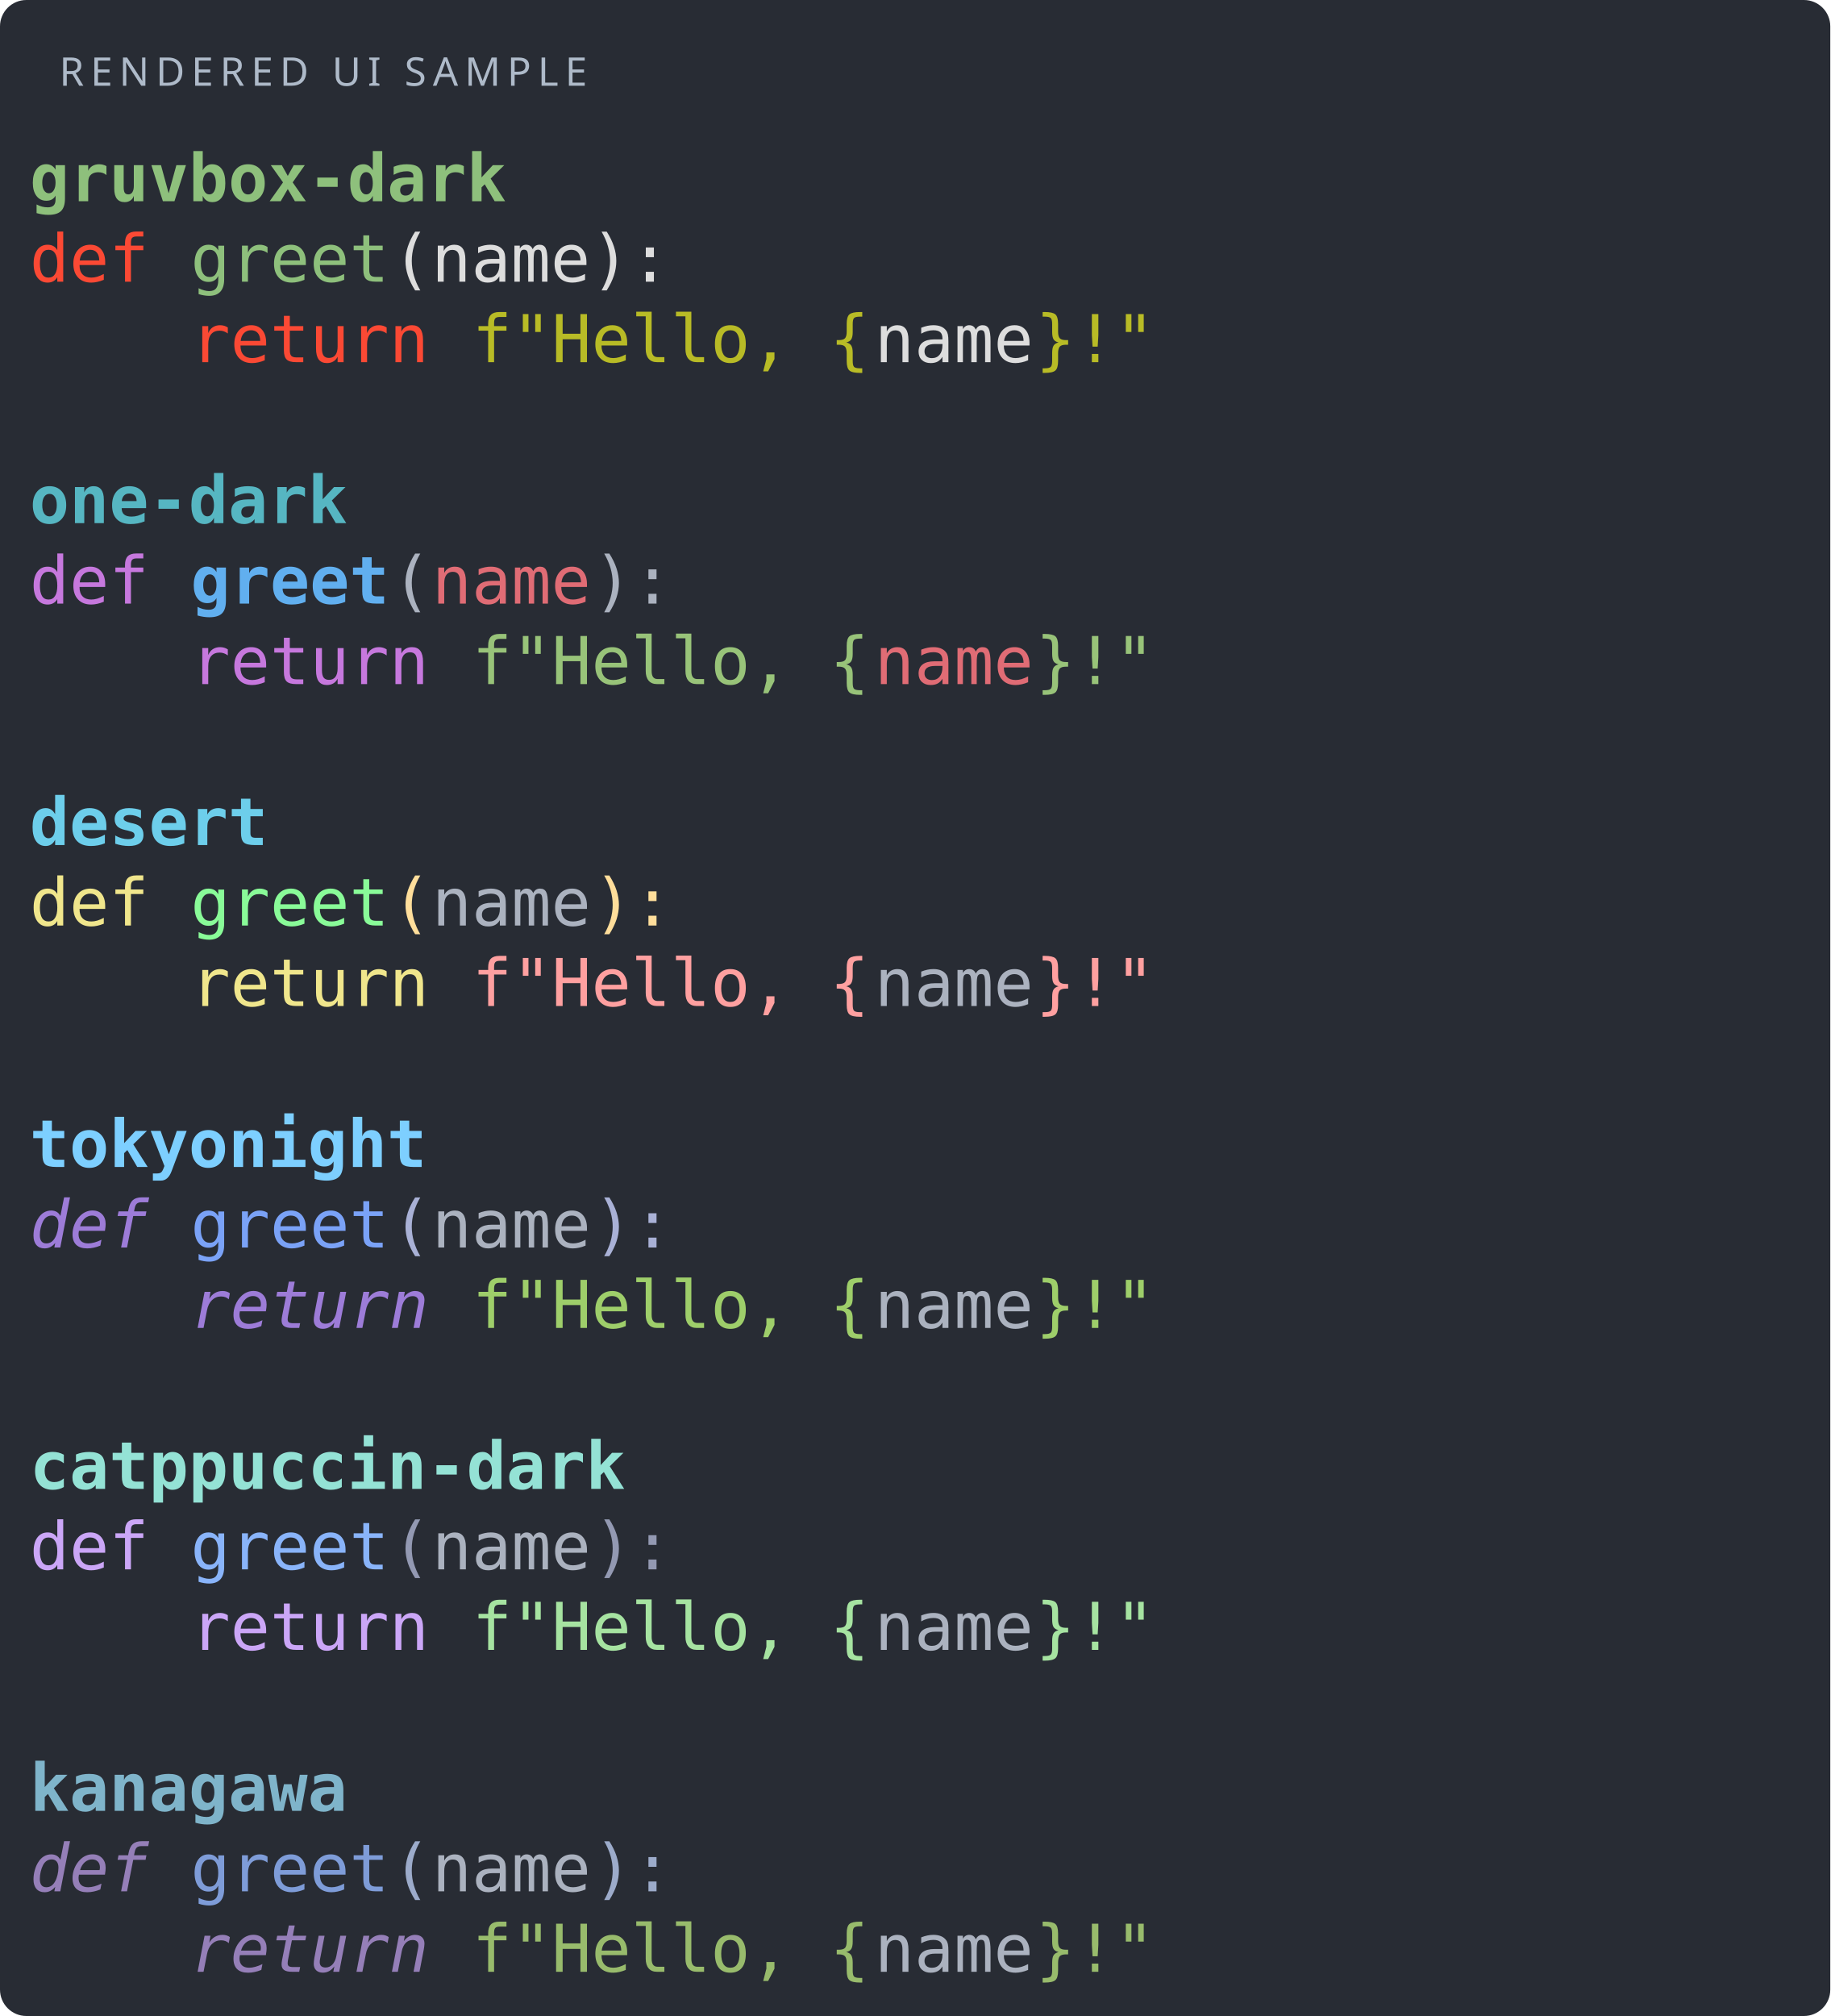
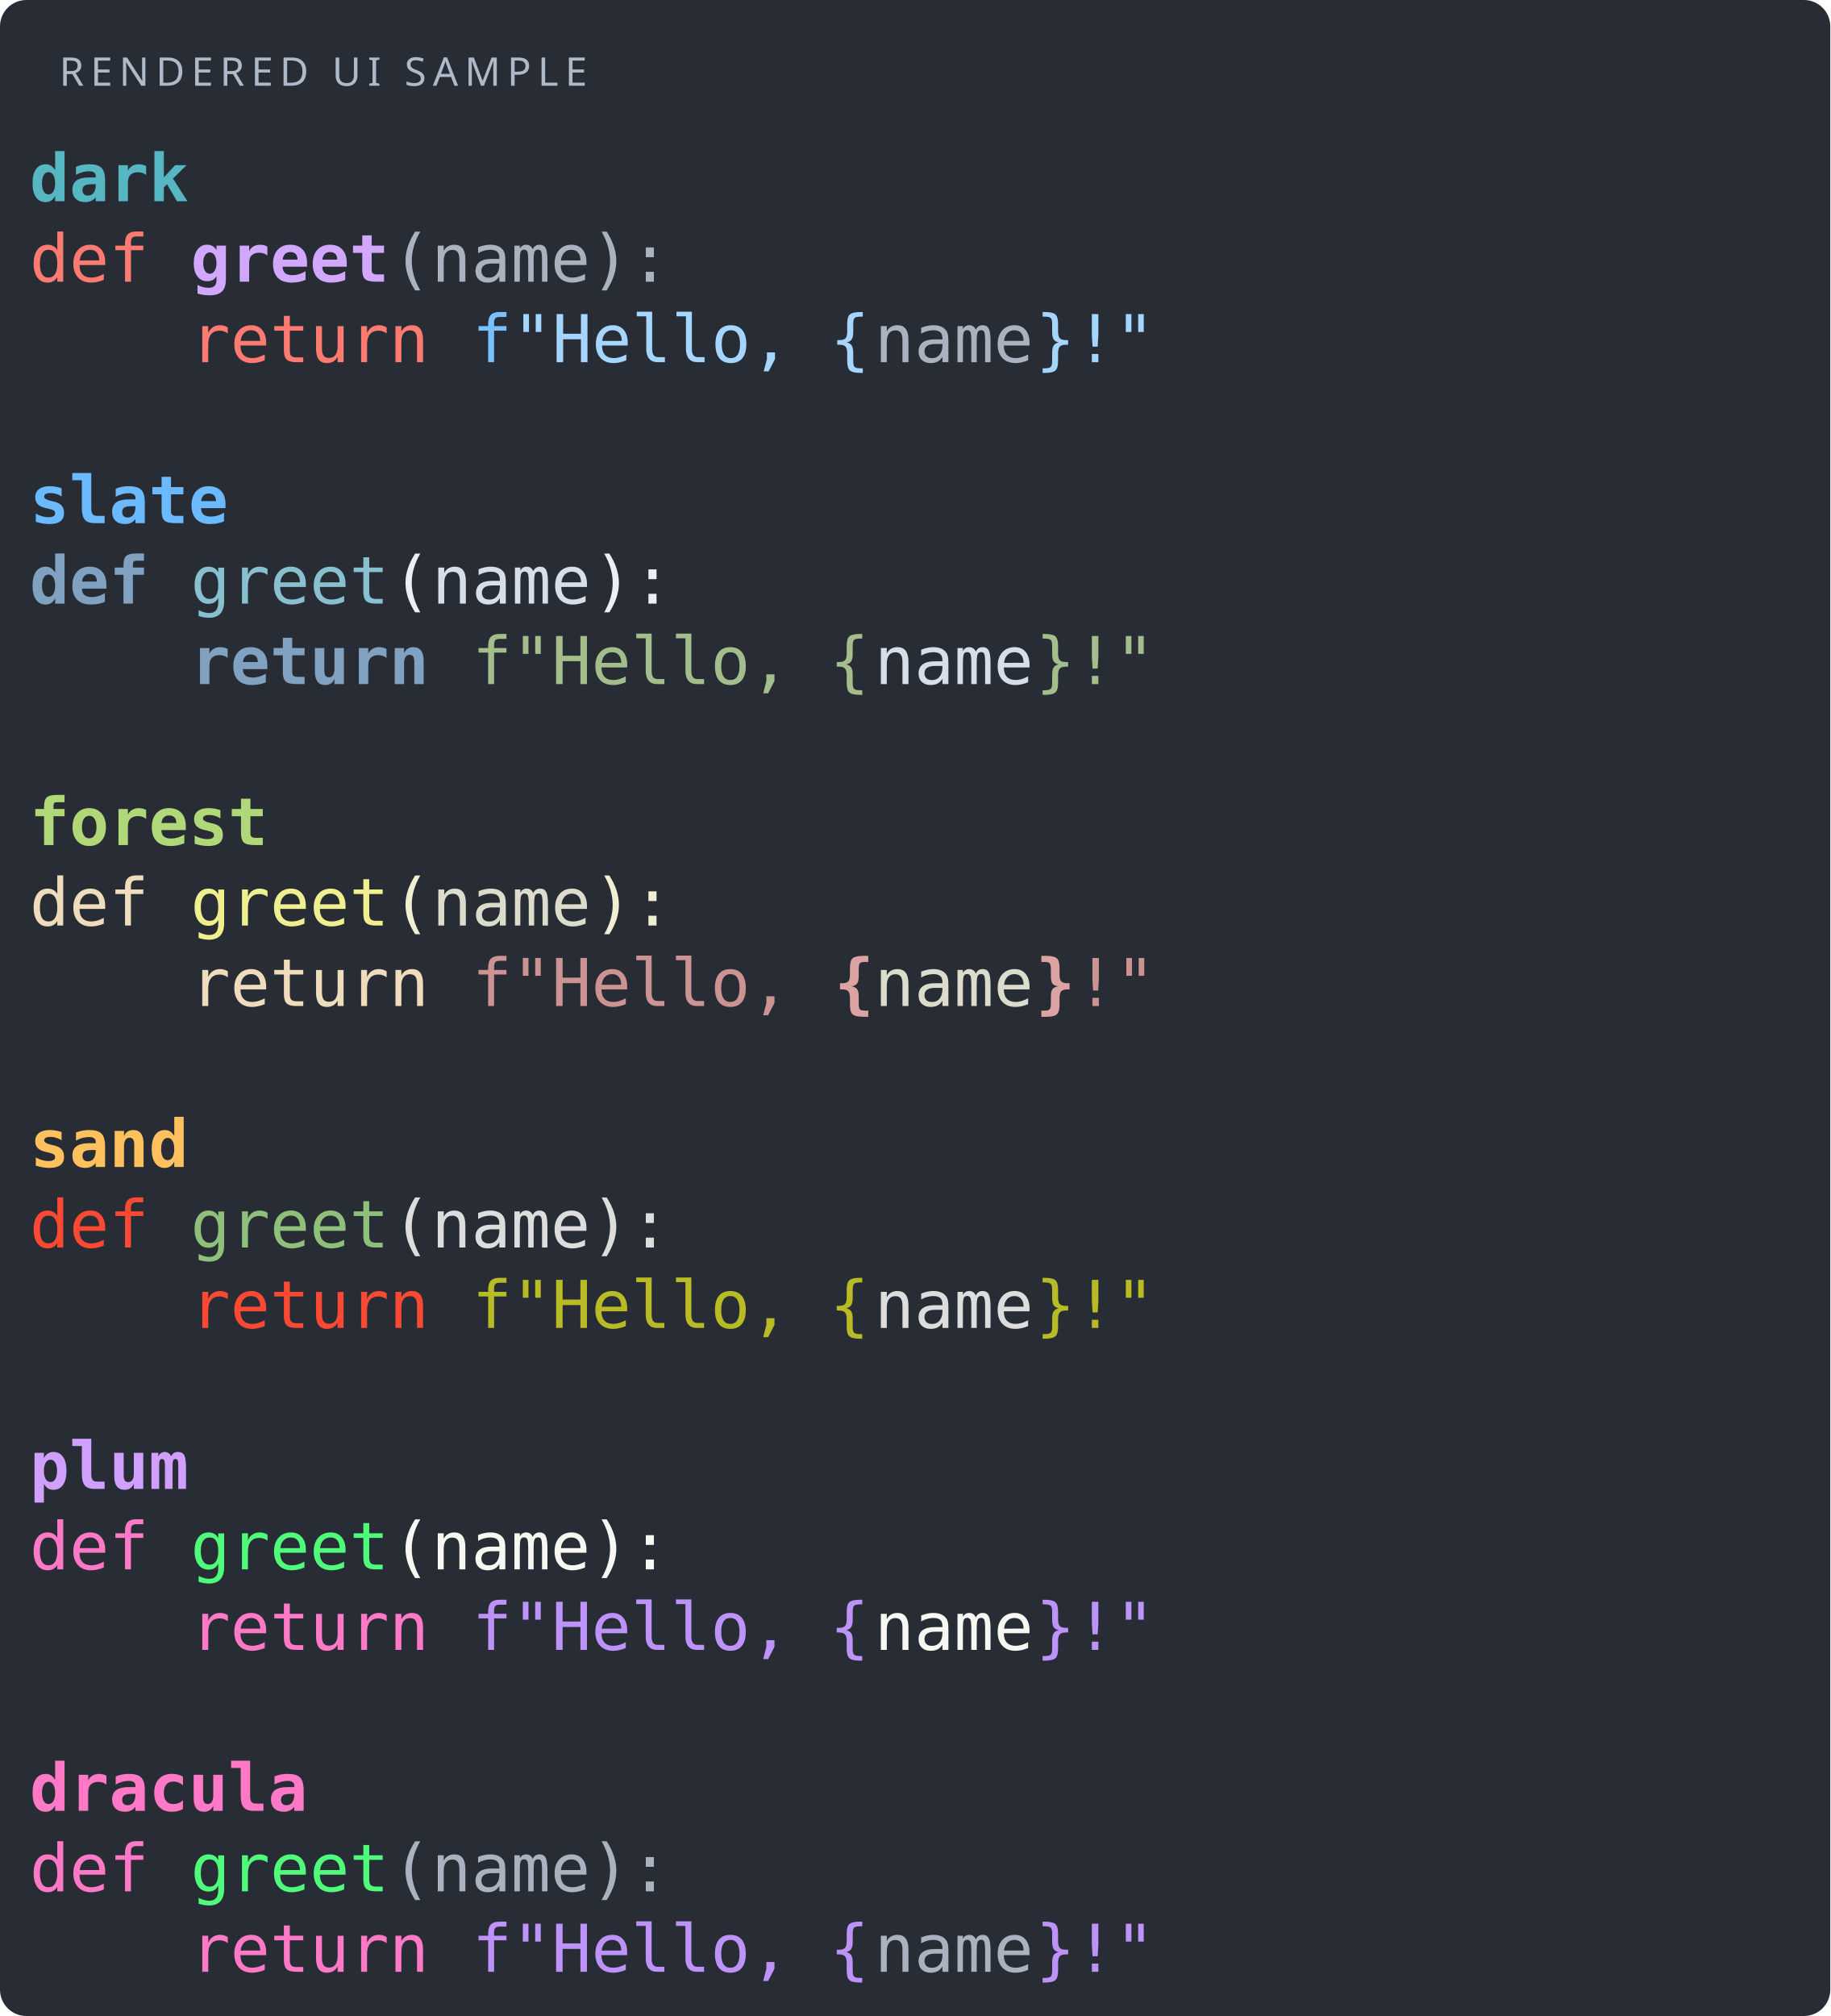
<svg xmlns="http://www.w3.org/2000/svg" viewBox="0 0 555 611.2">
  <style>
.appearance-colors-matrix {font-family:monospace;font-size:20px;line-height:24.4px}
- .appearance-colors-r1 { fill: #8ec07c;font-weight: bold }
+ .appearance-colors-r1 { fill: #56b6c2;font-weight: bold }
.appearance-colors-r2 { fill: #abb2bf }
- .appearance-colors-r3 { fill: #fb4934 }
- .appearance-colors-r4 { fill: #8ec07c }
- .appearance-colors-r5 { fill: #dddddd }
- .appearance-colors-r6 { fill: #b8bb26 }
- .appearance-colors-r7 { fill: #56b6c2;font-weight: bold }
- .appearance-colors-r8 { fill: #c678dd }
- .appearance-colors-r9 { fill: #61afef;font-weight: bold }
- .appearance-colors-r10 { fill: #e06c75 }
- .appearance-colors-r11 { fill: #98c379 }
- .appearance-colors-r12 { fill: #6dceeb;font-weight: bold }
- .appearance-colors-r13 { fill: #f0e68c }
- .appearance-colors-r14 { fill: #89fb98 }
- .appearance-colors-r15 { fill: #ffde9b }
- .appearance-colors-r16 { fill: #ffa0a0 }
- .appearance-colors-r17 { fill: #7dcfff;font-weight: bold }
- .appearance-colors-r18 { fill: #9d7cd8;font-style: italic; }
- .appearance-colors-r19 { fill: #7aa2f7 }
- .appearance-colors-r20 { fill: #a9b1d6 }
- .appearance-colors-r21 { fill: #9ece6a }
- .appearance-colors-r22 { fill: #94e2d5;font-weight: bold }
- .appearance-colors-r23 { fill: #cba6f7 }
- .appearance-colors-r24 { fill: #89b4fa }
- .appearance-colors-r25 { fill: #9399b2 }
- .appearance-colors-r26 { fill: #a6e3a1 }
- .appearance-colors-r27 { fill: #7fb4ca;font-weight: bold }
- .appearance-colors-r28 { fill: #957fb8;font-style: italic; }
- .appearance-colors-r29 { fill: #7e9cd8 }
- .appearance-colors-r30 { fill: #9cabca }
- .appearance-colors-r31 { fill: #98bb6c }
+ .appearance-colors-r3 { fill: #ff7b72 }
+ .appearance-colors-r4 { fill: #d2a8ff;font-weight: bold }
+ .appearance-colors-r5 { fill: #79c0ff }
+ .appearance-colors-r6 { fill: #a5d6ff }
+ .appearance-colors-r7 { fill: #6bb9ff;font-weight: bold }
+ .appearance-colors-r8 { fill: #81a1c1;font-weight: bold }
+ .appearance-colors-r9 { fill: #88c0d0 }
+ .appearance-colors-r10 { fill: #eceff4 }
+ .appearance-colors-r11 { fill: #d8dee9 }
+ .appearance-colors-r12 { fill: #a3be8c }
+ .appearance-colors-r13 { fill: #b1d878;font-weight: bold }
+ .appearance-colors-r14 { fill: #efdcbc }
+ .appearance-colors-r15 { fill: #efef8f }
+ .appearance-colors-r16 { fill: #f0efd0 }
+ .appearance-colors-r17 { fill: #dcdccc }
+ .appearance-colors-r18 { fill: #cc9393 }
+ .appearance-colors-r19 { fill: #dca3a3;font-weight: bold }
+ .appearance-colors-r20 { fill: #ffc15e;font-weight: bold }
+ .appearance-colors-r21 { fill: #fb4934 }
+ .appearance-colors-r22 { fill: #8ec07c }
+ .appearance-colors-r23 { fill: #dddddd }
+ .appearance-colors-r24 { fill: #b8bb26 }
+ .appearance-colors-r25 { fill: #d1a0ff;font-weight: bold }
+ .appearance-colors-r26 { fill: #ff79c6 }
+ .appearance-colors-r27 { fill: #50fa7b }
+ .appearance-colors-r28 { fill: #f8f8f2 }
+ .appearance-colors-r29 { fill: #bd93f9 }
+ .appearance-colors-r30 { fill: #ff79c6;font-weight: bold }
</style>
  <defs>
    <clipPath id="appearance-colors-clip-terminal">
      <rect width="535.8" height="560.2" />
    </clipPath>
    <clipPath id="appearance-colors-line-0">
      <rect x="0" y="1.5" width="536.8" height="24.65" />
    </clipPath>
    <clipPath id="appearance-colors-line-1">
      <rect x="0" y="25.9" width="536.8" height="24.65" />
    </clipPath>
    <clipPath id="appearance-colors-line-2">
      <rect x="0" y="50.3" width="536.8" height="24.65" />
    </clipPath>
    <clipPath id="appearance-colors-line-3">
      <rect x="0" y="74.7" width="536.8" height="24.65" />
    </clipPath>
    <clipPath id="appearance-colors-line-4">
      <rect x="0" y="99.1" width="536.8" height="24.65" />
    </clipPath>
    <clipPath id="appearance-colors-line-5">
      <rect x="0" y="123.5" width="536.8" height="24.65" />
    </clipPath>
    <clipPath id="appearance-colors-line-6">
      <rect x="0" y="147.9" width="536.8" height="24.65" />
    </clipPath>
    <clipPath id="appearance-colors-line-7">
      <rect x="0" y="172.3" width="536.8" height="24.65" />
    </clipPath>
    <clipPath id="appearance-colors-line-8">
      <rect x="0" y="196.7" width="536.8" height="24.65" />
    </clipPath>
    <clipPath id="appearance-colors-line-9">
      <rect x="0" y="221.1" width="536.8" height="24.65" />
    </clipPath>
    <clipPath id="appearance-colors-line-10">
      <rect x="0" y="245.5" width="536.8" height="24.65" />
    </clipPath>
    <clipPath id="appearance-colors-line-11">
      <rect x="0" y="269.9" width="536.8" height="24.65" />
    </clipPath>
    <clipPath id="appearance-colors-line-12">
      <rect x="0" y="294.3" width="536.8" height="24.65" />
    </clipPath>
    <clipPath id="appearance-colors-line-13">
      <rect x="0" y="318.7" width="536.8" height="24.65" />
    </clipPath>
    <clipPath id="appearance-colors-line-14">
      <rect x="0" y="343.1" width="536.8" height="24.65" />
    </clipPath>
    <clipPath id="appearance-colors-line-15">
      <rect x="0" y="367.5" width="536.8" height="24.65" />
    </clipPath>
    <clipPath id="appearance-colors-line-16">
      <rect x="0" y="391.9" width="536.8" height="24.65" />
    </clipPath>
    <clipPath id="appearance-colors-line-17">
      <rect x="0" y="416.3" width="536.8" height="24.65" />
    </clipPath>
    <clipPath id="appearance-colors-line-18">
      <rect x="0" y="440.7" width="536.8" height="24.65" />
    </clipPath>
    <clipPath id="appearance-colors-line-19">
      <rect x="0" y="465.1" width="536.8" height="24.65" />
    </clipPath>
    <clipPath id="appearance-colors-line-20">
      <rect x="0" y="489.5" width="536.8" height="24.65" />
    </clipPath>
    <clipPath id="appearance-colors-line-21">
      <rect x="0" y="513.9" width="536.8" height="24.65" />
    </clipPath>
  </defs>
  <rect width="555" height="611.2" rx="8" fill="#282c34" />
  <text x="18" y="26" fill="#aebac9" font-family="sans-serif" font-size="12" letter-spacing="2">RENDERED UI SAMPLE</text>
  <g transform="translate(9, 41)" clip-path="url(#appearance-colors-clip-terminal)">
    <g class="appearance-colors-matrix">
-       <text class="appearance-colors-r1" x="0" y="20" textLength="146.4" clip-path="url(#appearance-colors-line-0)">gruvbox-dark</text>
+       <text class="appearance-colors-r1" x="0" y="20" textLength="48.8" clip-path="url(#appearance-colors-line-0)">dark</text>
      <text class="appearance-colors-r2" x="536.8" y="20" textLength="12.2" clip-path="url(#appearance-colors-line-0)">
</text>
      <text class="appearance-colors-r3" x="0" y="44.4" textLength="36.6" clip-path="url(#appearance-colors-line-1)">def</text>
      <text class="appearance-colors-r4" x="48.8" y="44.4" textLength="61" clip-path="url(#appearance-colors-line-1)">greet</text>
-       <text class="appearance-colors-r5" x="109.8" y="44.4" textLength="85.4" clip-path="url(#appearance-colors-line-1)">(name):</text>
+       <text class="appearance-colors-r2" x="109.8" y="44.4" textLength="85.4" clip-path="url(#appearance-colors-line-1)">(name):</text>
      <text class="appearance-colors-r2" x="536.8" y="44.4" textLength="12.2" clip-path="url(#appearance-colors-line-1)">
</text>
      <text class="appearance-colors-r3" x="48.8" y="68.8" textLength="73.2" clip-path="url(#appearance-colors-line-2)">return</text>
-       <text class="appearance-colors-r6" x="134.2" y="68.8" textLength="122" clip-path="url(#appearance-colors-line-2)">f"Hello, {</text>
-       <text class="appearance-colors-r5" x="256.2" y="68.8" textLength="48.8" clip-path="url(#appearance-colors-line-2)">name</text>
+       <text class="appearance-colors-r5" x="134.2" y="68.8" textLength="12.2" clip-path="url(#appearance-colors-line-2)">f</text>
+       <text class="appearance-colors-r6" x="146.4" y="68.8" textLength="109.8" clip-path="url(#appearance-colors-line-2)">"Hello, {</text>
+       <text class="appearance-colors-r2" x="256.2" y="68.8" textLength="48.8" clip-path="url(#appearance-colors-line-2)">name</text>
      <text class="appearance-colors-r6" x="305" y="68.8" textLength="36.6" clip-path="url(#appearance-colors-line-2)">}!"</text>
      <text class="appearance-colors-r2" x="536.8" y="68.8" textLength="12.2" clip-path="url(#appearance-colors-line-2)">
</text>
      <text class="appearance-colors-r2" x="536.8" y="93.2" textLength="12.2" clip-path="url(#appearance-colors-line-3)">
</text>
-       <text class="appearance-colors-r7" x="0" y="117.6" textLength="97.6" clip-path="url(#appearance-colors-line-4)">one-dark</text>
+       <text class="appearance-colors-r7" x="0" y="117.6" textLength="61" clip-path="url(#appearance-colors-line-4)">slate</text>
      <text class="appearance-colors-r2" x="536.8" y="117.6" textLength="12.2" clip-path="url(#appearance-colors-line-4)">
</text>
      <text class="appearance-colors-r8" x="0" y="142" textLength="36.6" clip-path="url(#appearance-colors-line-5)">def</text>
      <text class="appearance-colors-r9" x="48.8" y="142" textLength="61" clip-path="url(#appearance-colors-line-5)">greet</text>
-       <text class="appearance-colors-r2" x="109.8" y="142" textLength="12.2" clip-path="url(#appearance-colors-line-5)">(</text>
-       <text class="appearance-colors-r10" x="122" y="142" textLength="48.8" clip-path="url(#appearance-colors-line-5)">name</text>
-       <text class="appearance-colors-r2" x="170.8" y="142" textLength="24.4" clip-path="url(#appearance-colors-line-5)">):</text>
+       <text class="appearance-colors-r10" x="109.8" y="142" textLength="12.2" clip-path="url(#appearance-colors-line-5)">(</text>
+       <text class="appearance-colors-r11" x="122" y="142" textLength="48.8" clip-path="url(#appearance-colors-line-5)">name</text>
+       <text class="appearance-colors-r10" x="170.8" y="142" textLength="24.4" clip-path="url(#appearance-colors-line-5)">):</text>
      <text class="appearance-colors-r2" x="536.8" y="142" textLength="12.2" clip-path="url(#appearance-colors-line-5)">
</text>
      <text class="appearance-colors-r8" x="48.8" y="166.4" textLength="73.2" clip-path="url(#appearance-colors-line-6)">return</text>
-       <text class="appearance-colors-r11" x="134.2" y="166.4" textLength="122" clip-path="url(#appearance-colors-line-6)">f"Hello, {</text>
-       <text class="appearance-colors-r10" x="256.2" y="166.4" textLength="48.8" clip-path="url(#appearance-colors-line-6)">name</text>
-       <text class="appearance-colors-r11" x="305" y="166.4" textLength="36.6" clip-path="url(#appearance-colors-line-6)">}!"</text>
+       <text class="appearance-colors-r12" x="134.2" y="166.4" textLength="122" clip-path="url(#appearance-colors-line-6)">f"Hello, {</text>
+       <text class="appearance-colors-r11" x="256.2" y="166.4" textLength="48.8" clip-path="url(#appearance-colors-line-6)">name</text>
+       <text class="appearance-colors-r12" x="305" y="166.4" textLength="36.6" clip-path="url(#appearance-colors-line-6)">}!"</text>
      <text class="appearance-colors-r2" x="536.8" y="166.4" textLength="12.2" clip-path="url(#appearance-colors-line-6)">
</text>
      <text class="appearance-colors-r2" x="536.8" y="190.8" textLength="12.2" clip-path="url(#appearance-colors-line-7)">
</text>
-       <text class="appearance-colors-r12" x="0" y="215.2" textLength="73.2" clip-path="url(#appearance-colors-line-8)">desert</text>
+       <text class="appearance-colors-r13" x="0" y="215.2" textLength="73.2" clip-path="url(#appearance-colors-line-8)">forest</text>
      <text class="appearance-colors-r2" x="536.8" y="215.2" textLength="12.2" clip-path="url(#appearance-colors-line-8)">
</text>
-       <text class="appearance-colors-r13" x="0" y="239.6" textLength="36.6" clip-path="url(#appearance-colors-line-9)">def</text>
-       <text class="appearance-colors-r14" x="48.8" y="239.6" textLength="61" clip-path="url(#appearance-colors-line-9)">greet</text>
-       <text class="appearance-colors-r15" x="109.8" y="239.6" textLength="12.2" clip-path="url(#appearance-colors-line-9)">(</text>
-       <text class="appearance-colors-r2" x="122" y="239.6" textLength="48.8" clip-path="url(#appearance-colors-line-9)">name</text>
-       <text class="appearance-colors-r15" x="170.8" y="239.6" textLength="24.4" clip-path="url(#appearance-colors-line-9)">):</text>
+       <text class="appearance-colors-r14" x="0" y="239.6" textLength="36.6" clip-path="url(#appearance-colors-line-9)">def</text>
+       <text class="appearance-colors-r15" x="48.8" y="239.6" textLength="61" clip-path="url(#appearance-colors-line-9)">greet</text>
+       <text class="appearance-colors-r16" x="109.8" y="239.6" textLength="12.2" clip-path="url(#appearance-colors-line-9)">(</text>
+       <text class="appearance-colors-r17" x="122" y="239.6" textLength="48.8" clip-path="url(#appearance-colors-line-9)">name</text>
+       <text class="appearance-colors-r16" x="170.8" y="239.6" textLength="24.4" clip-path="url(#appearance-colors-line-9)">):</text>
      <text class="appearance-colors-r2" x="536.8" y="239.6" textLength="12.2" clip-path="url(#appearance-colors-line-9)">
</text>
-       <text class="appearance-colors-r13" x="48.8" y="264" textLength="73.2" clip-path="url(#appearance-colors-line-10)">return</text>
-       <text class="appearance-colors-r16" x="134.2" y="264" textLength="122" clip-path="url(#appearance-colors-line-10)">f"Hello, {</text>
-       <text class="appearance-colors-r2" x="256.2" y="264" textLength="48.8" clip-path="url(#appearance-colors-line-10)">name</text>
-       <text class="appearance-colors-r16" x="305" y="264" textLength="36.6" clip-path="url(#appearance-colors-line-10)">}!"</text>
+       <text class="appearance-colors-r14" x="48.8" y="264" textLength="73.2" clip-path="url(#appearance-colors-line-10)">return</text>
+       <text class="appearance-colors-r18" x="134.2" y="264" textLength="109.8" clip-path="url(#appearance-colors-line-10)">f"Hello, </text>
+       <text class="appearance-colors-r19" x="244" y="264" textLength="12.2" clip-path="url(#appearance-colors-line-10)">{</text>
+       <text class="appearance-colors-r17" x="256.2" y="264" textLength="48.8" clip-path="url(#appearance-colors-line-10)">name</text>
+       <text class="appearance-colors-r19" x="305" y="264" textLength="12.2" clip-path="url(#appearance-colors-line-10)">}</text>
+       <text class="appearance-colors-r18" x="317.2" y="264" textLength="24.4" clip-path="url(#appearance-colors-line-10)">!"</text>
      <text class="appearance-colors-r2" x="536.8" y="264" textLength="12.2" clip-path="url(#appearance-colors-line-10)">
</text>
      <text class="appearance-colors-r2" x="536.8" y="288.4" textLength="12.2" clip-path="url(#appearance-colors-line-11)">
</text>
-       <text class="appearance-colors-r17" x="0" y="312.8" textLength="122" clip-path="url(#appearance-colors-line-12)">tokyonight</text>
+       <text class="appearance-colors-r20" x="0" y="312.8" textLength="48.8" clip-path="url(#appearance-colors-line-12)">sand</text>
      <text class="appearance-colors-r2" x="536.8" y="312.8" textLength="12.2" clip-path="url(#appearance-colors-line-12)">
</text>
-       <text class="appearance-colors-r18" x="0" y="337.2" textLength="36.6" clip-path="url(#appearance-colors-line-13)">def</text>
-       <text class="appearance-colors-r19" x="48.8" y="337.2" textLength="61" clip-path="url(#appearance-colors-line-13)">greet</text>
-       <text class="appearance-colors-r20" x="109.8" y="337.2" textLength="12.2" clip-path="url(#appearance-colors-line-13)">(</text>
-       <text class="appearance-colors-r2" x="122" y="337.2" textLength="48.8" clip-path="url(#appearance-colors-line-13)">name</text>
-       <text class="appearance-colors-r20" x="170.8" y="337.2" textLength="24.4" clip-path="url(#appearance-colors-line-13)">):</text>
+       <text class="appearance-colors-r21" x="0" y="337.2" textLength="36.6" clip-path="url(#appearance-colors-line-13)">def</text>
+       <text class="appearance-colors-r22" x="48.8" y="337.2" textLength="61" clip-path="url(#appearance-colors-line-13)">greet</text>
+       <text class="appearance-colors-r23" x="109.8" y="337.2" textLength="85.4" clip-path="url(#appearance-colors-line-13)">(name):</text>
      <text class="appearance-colors-r2" x="536.8" y="337.2" textLength="12.2" clip-path="url(#appearance-colors-line-13)">
</text>
-       <text class="appearance-colors-r18" x="48.8" y="361.6" textLength="73.2" clip-path="url(#appearance-colors-line-14)">return</text>
-       <text class="appearance-colors-r21" x="134.2" y="361.6" textLength="122" clip-path="url(#appearance-colors-line-14)">f"Hello, {</text>
-       <text class="appearance-colors-r2" x="256.2" y="361.6" textLength="48.8" clip-path="url(#appearance-colors-line-14)">name</text>
-       <text class="appearance-colors-r21" x="305" y="361.6" textLength="36.6" clip-path="url(#appearance-colors-line-14)">}!"</text>
+       <text class="appearance-colors-r21" x="48.8" y="361.6" textLength="73.2" clip-path="url(#appearance-colors-line-14)">return</text>
+       <text class="appearance-colors-r24" x="134.2" y="361.6" textLength="122" clip-path="url(#appearance-colors-line-14)">f"Hello, {</text>
+       <text class="appearance-colors-r23" x="256.2" y="361.6" textLength="48.8" clip-path="url(#appearance-colors-line-14)">name</text>
+       <text class="appearance-colors-r24" x="305" y="361.6" textLength="36.6" clip-path="url(#appearance-colors-line-14)">}!"</text>
      <text class="appearance-colors-r2" x="536.8" y="361.6" textLength="12.2" clip-path="url(#appearance-colors-line-14)">
</text>
      <text class="appearance-colors-r2" x="536.8" y="386" textLength="12.2" clip-path="url(#appearance-colors-line-15)">
</text>
-       <text class="appearance-colors-r22" x="0" y="410.4" textLength="183" clip-path="url(#appearance-colors-line-16)">catppuccin-dark</text>
+       <text class="appearance-colors-r25" x="0" y="410.4" textLength="48.8" clip-path="url(#appearance-colors-line-16)">plum</text>
      <text class="appearance-colors-r2" x="536.8" y="410.4" textLength="12.2" clip-path="url(#appearance-colors-line-16)">
</text>
-       <text class="appearance-colors-r23" x="0" y="434.8" textLength="36.6" clip-path="url(#appearance-colors-line-17)">def</text>
-       <text class="appearance-colors-r24" x="48.8" y="434.8" textLength="61" clip-path="url(#appearance-colors-line-17)">greet</text>
-       <text class="appearance-colors-r25" x="109.8" y="434.8" textLength="12.2" clip-path="url(#appearance-colors-line-17)">(</text>
-       <text class="appearance-colors-r2" x="122" y="434.8" textLength="48.8" clip-path="url(#appearance-colors-line-17)">name</text>
-       <text class="appearance-colors-r25" x="170.8" y="434.8" textLength="24.4" clip-path="url(#appearance-colors-line-17)">):</text>
+       <text class="appearance-colors-r26" x="0" y="434.8" textLength="36.6" clip-path="url(#appearance-colors-line-17)">def</text>
+       <text class="appearance-colors-r27" x="48.8" y="434.8" textLength="61" clip-path="url(#appearance-colors-line-17)">greet</text>
+       <text class="appearance-colors-r28" x="109.8" y="434.8" textLength="85.4" clip-path="url(#appearance-colors-line-17)">(name):</text>
      <text class="appearance-colors-r2" x="536.8" y="434.8" textLength="12.2" clip-path="url(#appearance-colors-line-17)">
</text>
-       <text class="appearance-colors-r23" x="48.8" y="459.2" textLength="73.2" clip-path="url(#appearance-colors-line-18)">return</text>
-       <text class="appearance-colors-r26" x="134.2" y="459.2" textLength="122" clip-path="url(#appearance-colors-line-18)">f"Hello, {</text>
-       <text class="appearance-colors-r2" x="256.2" y="459.2" textLength="48.8" clip-path="url(#appearance-colors-line-18)">name</text>
-       <text class="appearance-colors-r26" x="305" y="459.2" textLength="36.6" clip-path="url(#appearance-colors-line-18)">}!"</text>
+       <text class="appearance-colors-r26" x="48.8" y="459.2" textLength="73.2" clip-path="url(#appearance-colors-line-18)">return</text>
+       <text class="appearance-colors-r29" x="134.2" y="459.2" textLength="122" clip-path="url(#appearance-colors-line-18)">f"Hello, {</text>
+       <text class="appearance-colors-r28" x="256.2" y="459.2" textLength="48.8" clip-path="url(#appearance-colors-line-18)">name</text>
+       <text class="appearance-colors-r29" x="305" y="459.2" textLength="36.6" clip-path="url(#appearance-colors-line-18)">}!"</text>
      <text class="appearance-colors-r2" x="536.8" y="459.2" textLength="12.2" clip-path="url(#appearance-colors-line-18)">
</text>
      <text class="appearance-colors-r2" x="536.8" y="483.6" textLength="12.2" clip-path="url(#appearance-colors-line-19)">
</text>
-       <text class="appearance-colors-r27" x="0" y="508" textLength="97.6" clip-path="url(#appearance-colors-line-20)">kanagawa</text>
+       <text class="appearance-colors-r30" x="0" y="508" textLength="85.4" clip-path="url(#appearance-colors-line-20)">dracula</text>
      <text class="appearance-colors-r2" x="536.8" y="508" textLength="12.2" clip-path="url(#appearance-colors-line-20)">
</text>
-       <text class="appearance-colors-r28" x="0" y="532.4" textLength="36.6" clip-path="url(#appearance-colors-line-21)">def</text>
-       <text class="appearance-colors-r29" x="48.8" y="532.4" textLength="61" clip-path="url(#appearance-colors-line-21)">greet</text>
-       <text class="appearance-colors-r30" x="109.8" y="532.4" textLength="12.2" clip-path="url(#appearance-colors-line-21)">(</text>
-       <text class="appearance-colors-r2" x="122" y="532.4" textLength="48.8" clip-path="url(#appearance-colors-line-21)">name</text>
-       <text class="appearance-colors-r30" x="170.8" y="532.4" textLength="24.4" clip-path="url(#appearance-colors-line-21)">):</text>
+       <text class="appearance-colors-r26" x="0" y="532.4" textLength="36.6" clip-path="url(#appearance-colors-line-21)">def</text>
+       <text class="appearance-colors-r27" x="48.8" y="532.4" textLength="61" clip-path="url(#appearance-colors-line-21)">greet</text>
+       <text class="appearance-colors-r2" x="109.8" y="532.4" textLength="85.4" clip-path="url(#appearance-colors-line-21)">(name):</text>
      <text class="appearance-colors-r2" x="536.8" y="532.4" textLength="12.2" clip-path="url(#appearance-colors-line-21)">
</text>
-       <text class="appearance-colors-r28" x="48.8" y="556.8" textLength="73.2" clip-path="url(#appearance-colors-line-22)">return</text>
-       <text class="appearance-colors-r31" x="134.2" y="556.8" textLength="122" clip-path="url(#appearance-colors-line-22)">f"Hello, {</text>
+       <text class="appearance-colors-r26" x="48.8" y="556.8" textLength="73.2" clip-path="url(#appearance-colors-line-22)">return</text>
+       <text class="appearance-colors-r29" x="134.2" y="556.8" textLength="122" clip-path="url(#appearance-colors-line-22)">f"Hello, {</text>
      <text class="appearance-colors-r2" x="256.2" y="556.8" textLength="48.8" clip-path="url(#appearance-colors-line-22)">name</text>
-       <text class="appearance-colors-r31" x="305" y="556.8" textLength="36.6" clip-path="url(#appearance-colors-line-22)">}!"</text>
+       <text class="appearance-colors-r29" x="305" y="556.8" textLength="36.6" clip-path="url(#appearance-colors-line-22)">}!"</text>
      <text class="appearance-colors-r2" x="536.8" y="556.8" textLength="12.2" clip-path="url(#appearance-colors-line-22)">
</text>
    </g>
  </g>
</svg>
